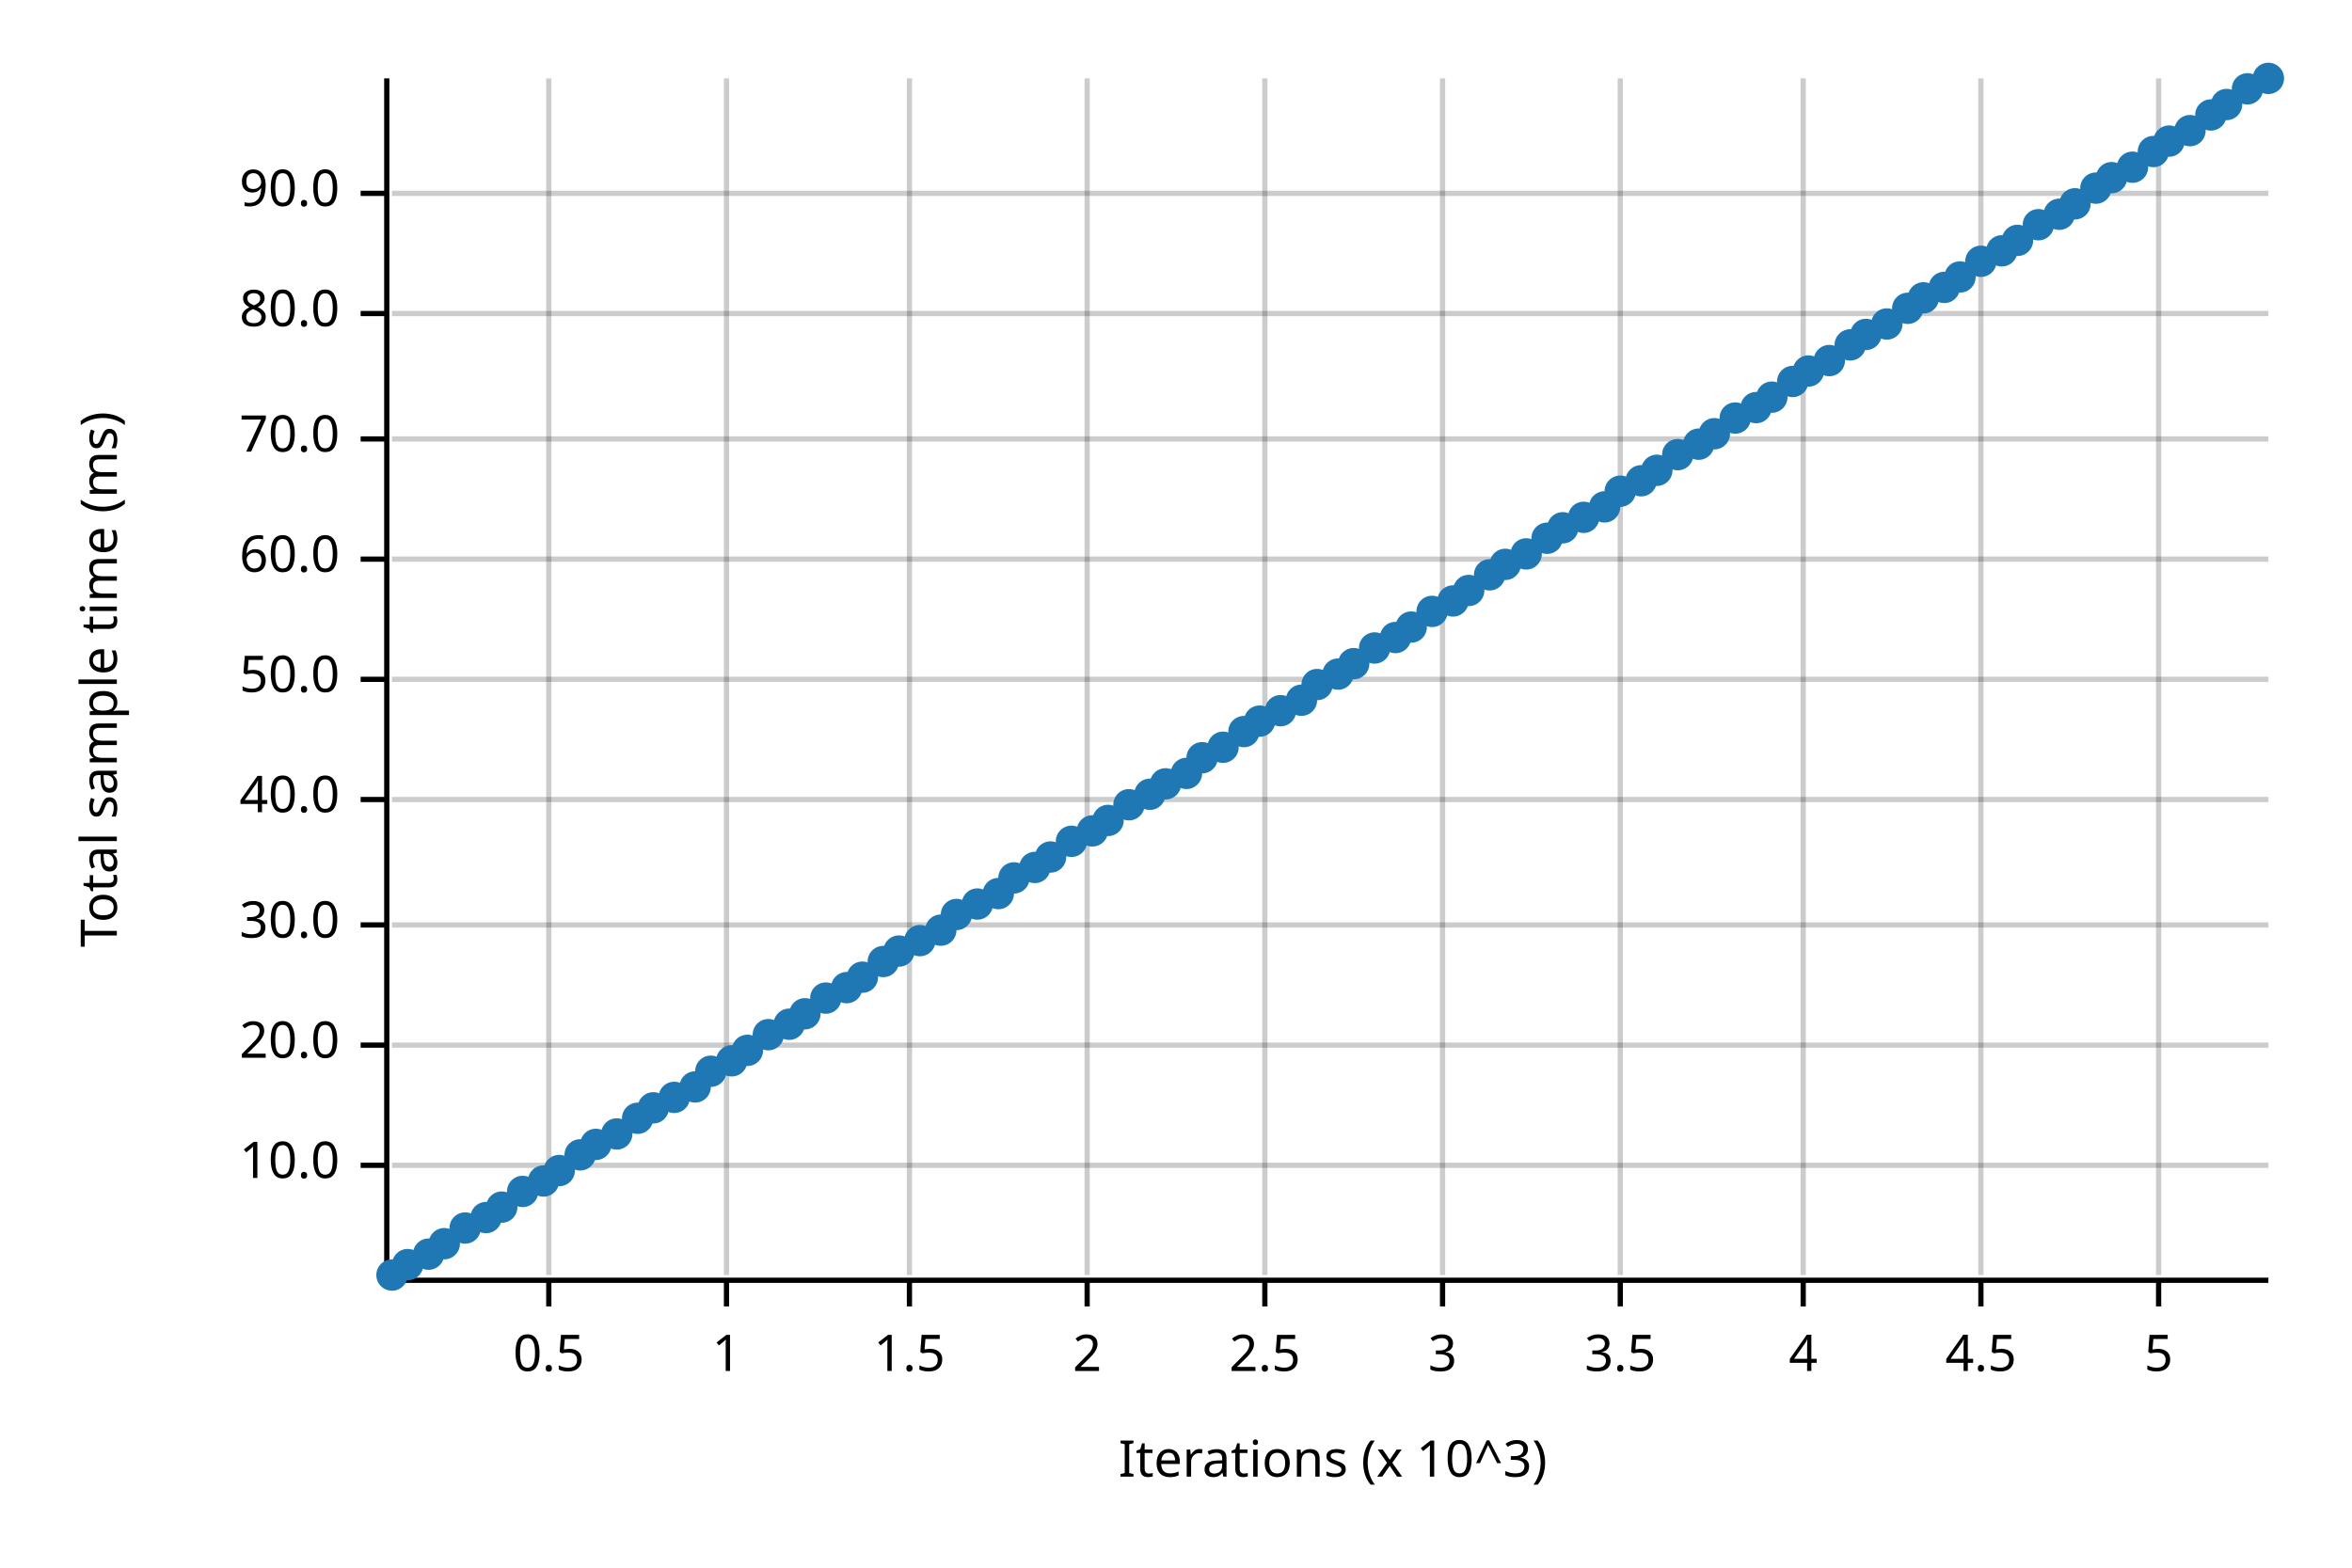
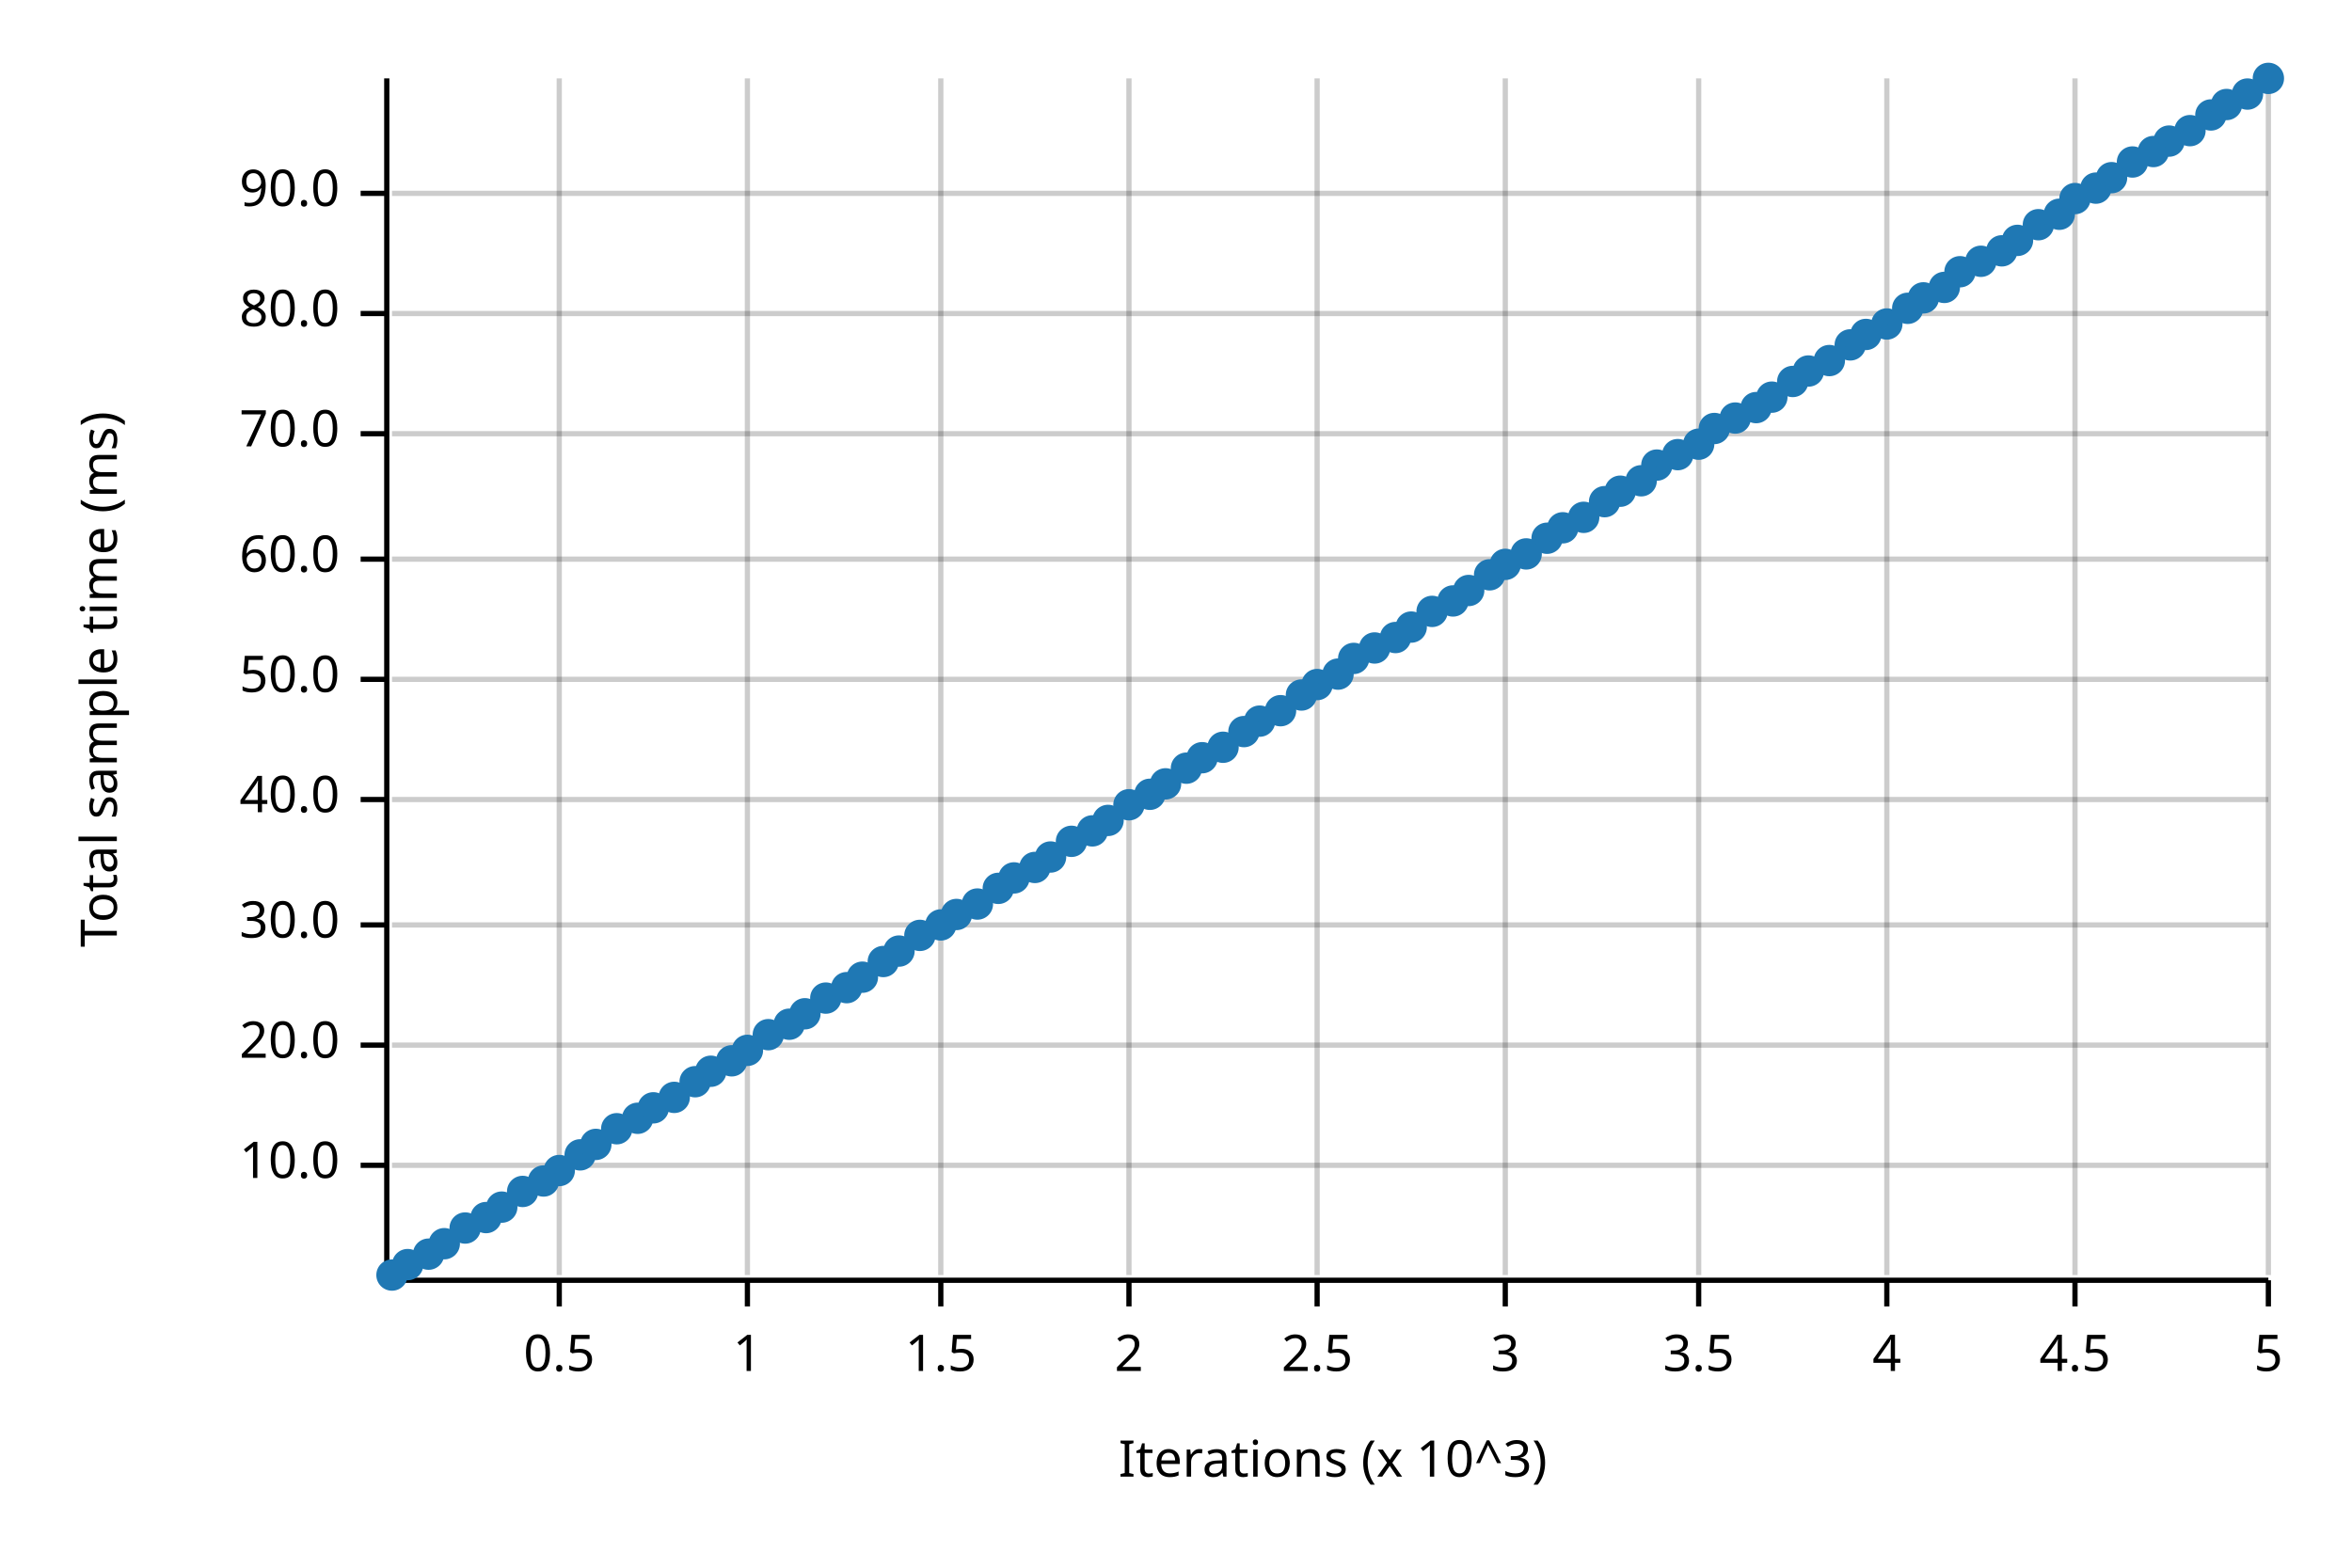
<svg xmlns="http://www.w3.org/2000/svg" width="450" height="300" viewBox="0 0 450 300">
  <text x="15" y="130" dy="0.76em" text-anchor="middle" font-family="sans-serif" font-size="9.677" opacity="1" fill="#000000" transform="rotate(270, 15, 130)">
Total sample time (ms)
</text>
  <text x="255" y="285" dy="-0.5ex" text-anchor="middle" font-family="sans-serif" font-size="9.677" opacity="1" fill="#000000">
Iterations (x 10^3)
</text>
-   <line opacity="0.2" stroke="#000000" stroke-width="1" x1="105" y1="244" x2="105" y2="15" />
-   <line opacity="0.2" stroke="#000000" stroke-width="1" x1="139" y1="244" x2="139" y2="15" />
-   <line opacity="0.2" stroke="#000000" stroke-width="1" x1="174" y1="244" x2="174" y2="15" />
-   <line opacity="0.2" stroke="#000000" stroke-width="1" x1="208" y1="244" x2="208" y2="15" />
-   <line opacity="0.2" stroke="#000000" stroke-width="1" x1="242" y1="244" x2="242" y2="15" />
-   <line opacity="0.2" stroke="#000000" stroke-width="1" x1="276" y1="244" x2="276" y2="15" />
-   <line opacity="0.2" stroke="#000000" stroke-width="1" x1="310" y1="244" x2="310" y2="15" />
-   <line opacity="0.2" stroke="#000000" stroke-width="1" x1="345" y1="244" x2="345" y2="15" />
-   <line opacity="0.2" stroke="#000000" stroke-width="1" x1="379" y1="244" x2="379" y2="15" />
-   <line opacity="0.2" stroke="#000000" stroke-width="1" x1="413" y1="244" x2="413" y2="15" />
+   <line opacity="0.2" stroke="#000000" stroke-width="1" x1="107" y1="244" x2="107" y2="15" />
+   <line opacity="0.2" stroke="#000000" stroke-width="1" x1="143" y1="244" x2="143" y2="15" />
+   <line opacity="0.2" stroke="#000000" stroke-width="1" x1="180" y1="244" x2="180" y2="15" />
+   <line opacity="0.2" stroke="#000000" stroke-width="1" x1="216" y1="244" x2="216" y2="15" />
+   <line opacity="0.2" stroke="#000000" stroke-width="1" x1="252" y1="244" x2="252" y2="15" />
+   <line opacity="0.2" stroke="#000000" stroke-width="1" x1="288" y1="244" x2="288" y2="15" />
+   <line opacity="0.2" stroke="#000000" stroke-width="1" x1="325" y1="244" x2="325" y2="15" />
+   <line opacity="0.2" stroke="#000000" stroke-width="1" x1="361" y1="244" x2="361" y2="15" />
+   <line opacity="0.2" stroke="#000000" stroke-width="1" x1="397" y1="244" x2="397" y2="15" />
+   <line opacity="0.2" stroke="#000000" stroke-width="1" x1="434" y1="244" x2="434" y2="15" />
  <line opacity="0.2" stroke="#000000" stroke-width="1" x1="75" y1="223" x2="434" y2="223" />
  <line opacity="0.2" stroke="#000000" stroke-width="1" x1="75" y1="200" x2="434" y2="200" />
  <line opacity="0.2" stroke="#000000" stroke-width="1" x1="75" y1="177" x2="434" y2="177" />
  <line opacity="0.2" stroke="#000000" stroke-width="1" x1="75" y1="153" x2="434" y2="153" />
  <line opacity="0.2" stroke="#000000" stroke-width="1" x1="75" y1="130" x2="434" y2="130" />
  <line opacity="0.2" stroke="#000000" stroke-width="1" x1="75" y1="107" x2="434" y2="107" />
-   <line opacity="0.2" stroke="#000000" stroke-width="1" x1="75" y1="84" x2="434" y2="84" />
+   <line opacity="0.2" stroke="#000000" stroke-width="1" x1="75" y1="83" x2="434" y2="83" />
  <line opacity="0.2" stroke="#000000" stroke-width="1" x1="75" y1="60" x2="434" y2="60" />
  <line opacity="0.2" stroke="#000000" stroke-width="1" x1="75" y1="37" x2="434" y2="37" />
  <polyline fill="none" opacity="1" stroke="#000000" stroke-width="1" points="74,15 74,244 " />
  <text x="65" y="223" dy="0.5ex" text-anchor="end" font-family="sans-serif" font-size="9.677" opacity="1" fill="#000000">
10.0
</text>
  <polyline fill="none" opacity="1" stroke="#000000" stroke-width="1" points="69,223 74,223 " />
  <text x="65" y="200" dy="0.5ex" text-anchor="end" font-family="sans-serif" font-size="9.677" opacity="1" fill="#000000">
20.0
</text>
  <polyline fill="none" opacity="1" stroke="#000000" stroke-width="1" points="69,200 74,200 " />
  <text x="65" y="177" dy="0.5ex" text-anchor="end" font-family="sans-serif" font-size="9.677" opacity="1" fill="#000000">
30.0
</text>
  <polyline fill="none" opacity="1" stroke="#000000" stroke-width="1" points="69,177 74,177 " />
  <text x="65" y="153" dy="0.5ex" text-anchor="end" font-family="sans-serif" font-size="9.677" opacity="1" fill="#000000">
40.0
</text>
  <polyline fill="none" opacity="1" stroke="#000000" stroke-width="1" points="69,153 74,153 " />
  <text x="65" y="130" dy="0.5ex" text-anchor="end" font-family="sans-serif" font-size="9.677" opacity="1" fill="#000000">
50.0
</text>
  <polyline fill="none" opacity="1" stroke="#000000" stroke-width="1" points="69,130 74,130 " />
  <text x="65" y="107" dy="0.5ex" text-anchor="end" font-family="sans-serif" font-size="9.677" opacity="1" fill="#000000">
60.0
</text>
  <polyline fill="none" opacity="1" stroke="#000000" stroke-width="1" points="69,107 74,107 " />
-   <text x="65" y="84" dy="0.5ex" text-anchor="end" font-family="sans-serif" font-size="9.677" opacity="1" fill="#000000">
+   <text x="65" y="83" dy="0.5ex" text-anchor="end" font-family="sans-serif" font-size="9.677" opacity="1" fill="#000000">
70.0
</text>
-   <polyline fill="none" opacity="1" stroke="#000000" stroke-width="1" points="69,84 74,84 " />
+   <polyline fill="none" opacity="1" stroke="#000000" stroke-width="1" points="69,83 74,83 " />
  <text x="65" y="60" dy="0.5ex" text-anchor="end" font-family="sans-serif" font-size="9.677" opacity="1" fill="#000000">
80.0
</text>
  <polyline fill="none" opacity="1" stroke="#000000" stroke-width="1" points="69,60 74,60 " />
  <text x="65" y="37" dy="0.5ex" text-anchor="end" font-family="sans-serif" font-size="9.677" opacity="1" fill="#000000">
90.0
</text>
  <polyline fill="none" opacity="1" stroke="#000000" stroke-width="1" points="69,37 74,37 " />
  <polyline fill="none" opacity="1" stroke="#000000" stroke-width="1" points="75,245 434,245 " />
-   <text x="105" y="255" dy="0.76em" text-anchor="middle" font-family="sans-serif" font-size="9.677" opacity="1" fill="#000000">
+   <text x="107" y="255" dy="0.76em" text-anchor="middle" font-family="sans-serif" font-size="9.677" opacity="1" fill="#000000">
0.5
</text>
-   <polyline fill="none" opacity="1" stroke="#000000" stroke-width="1" points="105,245 105,250 " />
-   <text x="139" y="255" dy="0.76em" text-anchor="middle" font-family="sans-serif" font-size="9.677" opacity="1" fill="#000000">
+   <polyline fill="none" opacity="1" stroke="#000000" stroke-width="1" points="107,245 107,250 " />
+   <text x="143" y="255" dy="0.76em" text-anchor="middle" font-family="sans-serif" font-size="9.677" opacity="1" fill="#000000">
1
</text>
-   <polyline fill="none" opacity="1" stroke="#000000" stroke-width="1" points="139,245 139,250 " />
-   <text x="174" y="255" dy="0.76em" text-anchor="middle" font-family="sans-serif" font-size="9.677" opacity="1" fill="#000000">
+   <polyline fill="none" opacity="1" stroke="#000000" stroke-width="1" points="143,245 143,250 " />
+   <text x="180" y="255" dy="0.76em" text-anchor="middle" font-family="sans-serif" font-size="9.677" opacity="1" fill="#000000">
1.5
</text>
-   <polyline fill="none" opacity="1" stroke="#000000" stroke-width="1" points="174,245 174,250 " />
-   <text x="208" y="255" dy="0.76em" text-anchor="middle" font-family="sans-serif" font-size="9.677" opacity="1" fill="#000000">
+   <polyline fill="none" opacity="1" stroke="#000000" stroke-width="1" points="180,245 180,250 " />
+   <text x="216" y="255" dy="0.76em" text-anchor="middle" font-family="sans-serif" font-size="9.677" opacity="1" fill="#000000">
2
</text>
-   <polyline fill="none" opacity="1" stroke="#000000" stroke-width="1" points="208,245 208,250 " />
-   <text x="242" y="255" dy="0.76em" text-anchor="middle" font-family="sans-serif" font-size="9.677" opacity="1" fill="#000000">
+   <polyline fill="none" opacity="1" stroke="#000000" stroke-width="1" points="216,245 216,250 " />
+   <text x="252" y="255" dy="0.76em" text-anchor="middle" font-family="sans-serif" font-size="9.677" opacity="1" fill="#000000">
2.5
</text>
-   <polyline fill="none" opacity="1" stroke="#000000" stroke-width="1" points="242,245 242,250 " />
-   <text x="276" y="255" dy="0.76em" text-anchor="middle" font-family="sans-serif" font-size="9.677" opacity="1" fill="#000000">
+   <polyline fill="none" opacity="1" stroke="#000000" stroke-width="1" points="252,245 252,250 " />
+   <text x="288" y="255" dy="0.76em" text-anchor="middle" font-family="sans-serif" font-size="9.677" opacity="1" fill="#000000">
3
</text>
-   <polyline fill="none" opacity="1" stroke="#000000" stroke-width="1" points="276,245 276,250 " />
-   <text x="310" y="255" dy="0.76em" text-anchor="middle" font-family="sans-serif" font-size="9.677" opacity="1" fill="#000000">
+   <polyline fill="none" opacity="1" stroke="#000000" stroke-width="1" points="288,245 288,250 " />
+   <text x="325" y="255" dy="0.76em" text-anchor="middle" font-family="sans-serif" font-size="9.677" opacity="1" fill="#000000">
3.5
</text>
-   <polyline fill="none" opacity="1" stroke="#000000" stroke-width="1" points="310,245 310,250 " />
-   <text x="345" y="255" dy="0.76em" text-anchor="middle" font-family="sans-serif" font-size="9.677" opacity="1" fill="#000000">
+   <polyline fill="none" opacity="1" stroke="#000000" stroke-width="1" points="325,245 325,250 " />
+   <text x="361" y="255" dy="0.76em" text-anchor="middle" font-family="sans-serif" font-size="9.677" opacity="1" fill="#000000">
4
</text>
-   <polyline fill="none" opacity="1" stroke="#000000" stroke-width="1" points="345,245 345,250 " />
-   <text x="379" y="255" dy="0.76em" text-anchor="middle" font-family="sans-serif" font-size="9.677" opacity="1" fill="#000000">
+   <polyline fill="none" opacity="1" stroke="#000000" stroke-width="1" points="361,245 361,250 " />
+   <text x="397" y="255" dy="0.76em" text-anchor="middle" font-family="sans-serif" font-size="9.677" opacity="1" fill="#000000">
4.5
</text>
-   <polyline fill="none" opacity="1" stroke="#000000" stroke-width="1" points="379,245 379,250 " />
-   <text x="413" y="255" dy="0.76em" text-anchor="middle" font-family="sans-serif" font-size="9.677" opacity="1" fill="#000000">
+   <polyline fill="none" opacity="1" stroke="#000000" stroke-width="1" points="397,245 397,250 " />
+   <text x="434" y="255" dy="0.76em" text-anchor="middle" font-family="sans-serif" font-size="9.677" opacity="1" fill="#000000">
5
</text>
-   <polyline fill="none" opacity="1" stroke="#000000" stroke-width="1" points="413,245 413,250 " />
+   <polyline fill="none" opacity="1" stroke="#000000" stroke-width="1" points="434,245 434,250 " />
  <circle cx="75" cy="244" r="3" opacity="1" fill="#1F78B4" stroke="none" stroke-width="1" />
  <circle cx="78" cy="242" r="3" opacity="1" fill="#1F78B4" stroke="none" stroke-width="1" />
  <circle cx="82" cy="240" r="3" opacity="1" fill="#1F78B4" stroke="none" stroke-width="1" />
  <circle cx="85" cy="238" r="3" opacity="1" fill="#1F78B4" stroke="none" stroke-width="1" />
  <circle cx="89" cy="235" r="3" opacity="1" fill="#1F78B4" stroke="none" stroke-width="1" />
  <circle cx="93" cy="233" r="3" opacity="1" fill="#1F78B4" stroke="none" stroke-width="1" />
  <circle cx="96" cy="231" r="3" opacity="1" fill="#1F78B4" stroke="none" stroke-width="1" />
  <circle cx="100" cy="228" r="3" opacity="1" fill="#1F78B4" stroke="none" stroke-width="1" />
  <circle cx="104" cy="226" r="3" opacity="1" fill="#1F78B4" stroke="none" stroke-width="1" />
  <circle cx="107" cy="224" r="3" opacity="1" fill="#1F78B4" stroke="none" stroke-width="1" />
  <circle cx="111" cy="221" r="3" opacity="1" fill="#1F78B4" stroke="none" stroke-width="1" />
  <circle cx="114" cy="219" r="3" opacity="1" fill="#1F78B4" stroke="none" stroke-width="1" />
-   <circle cx="118" cy="217" r="3" opacity="1" fill="#1F78B4" stroke="none" stroke-width="1" />
+   <circle cx="118" cy="216" r="3" opacity="1" fill="#1F78B4" stroke="none" stroke-width="1" />
  <circle cx="122" cy="214" r="3" opacity="1" fill="#1F78B4" stroke="none" stroke-width="1" />
  <circle cx="125" cy="212" r="3" opacity="1" fill="#1F78B4" stroke="none" stroke-width="1" />
  <circle cx="129" cy="210" r="3" opacity="1" fill="#1F78B4" stroke="none" stroke-width="1" />
-   <circle cx="133" cy="208" r="3" opacity="1" fill="#1F78B4" stroke="none" stroke-width="1" />
+   <circle cx="133" cy="207" r="3" opacity="1" fill="#1F78B4" stroke="none" stroke-width="1" />
  <circle cx="136" cy="205" r="3" opacity="1" fill="#1F78B4" stroke="none" stroke-width="1" />
  <circle cx="140" cy="203" r="3" opacity="1" fill="#1F78B4" stroke="none" stroke-width="1" />
  <circle cx="143" cy="201" r="3" opacity="1" fill="#1F78B4" stroke="none" stroke-width="1" />
  <circle cx="147" cy="198" r="3" opacity="1" fill="#1F78B4" stroke="none" stroke-width="1" />
  <circle cx="151" cy="196" r="3" opacity="1" fill="#1F78B4" stroke="none" stroke-width="1" />
  <circle cx="154" cy="194" r="3" opacity="1" fill="#1F78B4" stroke="none" stroke-width="1" />
  <circle cx="158" cy="191" r="3" opacity="1" fill="#1F78B4" stroke="none" stroke-width="1" />
  <circle cx="162" cy="189" r="3" opacity="1" fill="#1F78B4" stroke="none" stroke-width="1" />
  <circle cx="165" cy="187" r="3" opacity="1" fill="#1F78B4" stroke="none" stroke-width="1" />
  <circle cx="169" cy="184" r="3" opacity="1" fill="#1F78B4" stroke="none" stroke-width="1" />
  <circle cx="172" cy="182" r="3" opacity="1" fill="#1F78B4" stroke="none" stroke-width="1" />
-   <circle cx="176" cy="180" r="3" opacity="1" fill="#1F78B4" stroke="none" stroke-width="1" />
-   <circle cx="180" cy="178" r="3" opacity="1" fill="#1F78B4" stroke="none" stroke-width="1" />
+   <circle cx="176" cy="179" r="3" opacity="1" fill="#1F78B4" stroke="none" stroke-width="1" />
+   <circle cx="180" cy="177" r="3" opacity="1" fill="#1F78B4" stroke="none" stroke-width="1" />
  <circle cx="183" cy="175" r="3" opacity="1" fill="#1F78B4" stroke="none" stroke-width="1" />
  <circle cx="187" cy="173" r="3" opacity="1" fill="#1F78B4" stroke="none" stroke-width="1" />
-   <circle cx="191" cy="171" r="3" opacity="1" fill="#1F78B4" stroke="none" stroke-width="1" />
+   <circle cx="191" cy="170" r="3" opacity="1" fill="#1F78B4" stroke="none" stroke-width="1" />
  <circle cx="194" cy="168" r="3" opacity="1" fill="#1F78B4" stroke="none" stroke-width="1" />
  <circle cx="198" cy="166" r="3" opacity="1" fill="#1F78B4" stroke="none" stroke-width="1" />
  <circle cx="201" cy="164" r="3" opacity="1" fill="#1F78B4" stroke="none" stroke-width="1" />
  <circle cx="205" cy="161" r="3" opacity="1" fill="#1F78B4" stroke="none" stroke-width="1" />
  <circle cx="209" cy="159" r="3" opacity="1" fill="#1F78B4" stroke="none" stroke-width="1" />
  <circle cx="212" cy="157" r="3" opacity="1" fill="#1F78B4" stroke="none" stroke-width="1" />
  <circle cx="216" cy="154" r="3" opacity="1" fill="#1F78B4" stroke="none" stroke-width="1" />
  <circle cx="220" cy="152" r="3" opacity="1" fill="#1F78B4" stroke="none" stroke-width="1" />
  <circle cx="223" cy="150" r="3" opacity="1" fill="#1F78B4" stroke="none" stroke-width="1" />
-   <circle cx="227" cy="148" r="3" opacity="1" fill="#1F78B4" stroke="none" stroke-width="1" />
+   <circle cx="227" cy="147" r="3" opacity="1" fill="#1F78B4" stroke="none" stroke-width="1" />
  <circle cx="230" cy="145" r="3" opacity="1" fill="#1F78B4" stroke="none" stroke-width="1" />
  <circle cx="234" cy="143" r="3" opacity="1" fill="#1F78B4" stroke="none" stroke-width="1" />
  <circle cx="238" cy="140" r="3" opacity="1" fill="#1F78B4" stroke="none" stroke-width="1" />
  <circle cx="241" cy="138" r="3" opacity="1" fill="#1F78B4" stroke="none" stroke-width="1" />
  <circle cx="245" cy="136" r="3" opacity="1" fill="#1F78B4" stroke="none" stroke-width="1" />
-   <circle cx="249" cy="134" r="3" opacity="1" fill="#1F78B4" stroke="none" stroke-width="1" />
+   <circle cx="249" cy="133" r="3" opacity="1" fill="#1F78B4" stroke="none" stroke-width="1" />
  <circle cx="252" cy="131" r="3" opacity="1" fill="#1F78B4" stroke="none" stroke-width="1" />
  <circle cx="256" cy="129" r="3" opacity="1" fill="#1F78B4" stroke="none" stroke-width="1" />
-   <circle cx="259" cy="127" r="3" opacity="1" fill="#1F78B4" stroke="none" stroke-width="1" />
+   <circle cx="259" cy="126" r="3" opacity="1" fill="#1F78B4" stroke="none" stroke-width="1" />
  <circle cx="263" cy="124" r="3" opacity="1" fill="#1F78B4" stroke="none" stroke-width="1" />
  <circle cx="267" cy="122" r="3" opacity="1" fill="#1F78B4" stroke="none" stroke-width="1" />
  <circle cx="270" cy="120" r="3" opacity="1" fill="#1F78B4" stroke="none" stroke-width="1" />
  <circle cx="274" cy="117" r="3" opacity="1" fill="#1F78B4" stroke="none" stroke-width="1" />
  <circle cx="278" cy="115" r="3" opacity="1" fill="#1F78B4" stroke="none" stroke-width="1" />
  <circle cx="281" cy="113" r="3" opacity="1" fill="#1F78B4" stroke="none" stroke-width="1" />
  <circle cx="285" cy="110" r="3" opacity="1" fill="#1F78B4" stroke="none" stroke-width="1" />
  <circle cx="288" cy="108" r="3" opacity="1" fill="#1F78B4" stroke="none" stroke-width="1" />
  <circle cx="292" cy="106" r="3" opacity="1" fill="#1F78B4" stroke="none" stroke-width="1" />
  <circle cx="296" cy="103" r="3" opacity="1" fill="#1F78B4" stroke="none" stroke-width="1" />
  <circle cx="299" cy="101" r="3" opacity="1" fill="#1F78B4" stroke="none" stroke-width="1" />
  <circle cx="303" cy="99" r="3" opacity="1" fill="#1F78B4" stroke="none" stroke-width="1" />
-   <circle cx="307" cy="97" r="3" opacity="1" fill="#1F78B4" stroke="none" stroke-width="1" />
+   <circle cx="307" cy="96" r="3" opacity="1" fill="#1F78B4" stroke="none" stroke-width="1" />
  <circle cx="310" cy="94" r="3" opacity="1" fill="#1F78B4" stroke="none" stroke-width="1" />
  <circle cx="314" cy="92" r="3" opacity="1" fill="#1F78B4" stroke="none" stroke-width="1" />
-   <circle cx="317" cy="90" r="3" opacity="1" fill="#1F78B4" stroke="none" stroke-width="1" />
+   <circle cx="317" cy="89" r="3" opacity="1" fill="#1F78B4" stroke="none" stroke-width="1" />
  <circle cx="321" cy="87" r="3" opacity="1" fill="#1F78B4" stroke="none" stroke-width="1" />
  <circle cx="325" cy="85" r="3" opacity="1" fill="#1F78B4" stroke="none" stroke-width="1" />
-   <circle cx="328" cy="83" r="3" opacity="1" fill="#1F78B4" stroke="none" stroke-width="1" />
+   <circle cx="328" cy="82" r="3" opacity="1" fill="#1F78B4" stroke="none" stroke-width="1" />
  <circle cx="332" cy="80" r="3" opacity="1" fill="#1F78B4" stroke="none" stroke-width="1" />
  <circle cx="336" cy="78" r="3" opacity="1" fill="#1F78B4" stroke="none" stroke-width="1" />
  <circle cx="339" cy="76" r="3" opacity="1" fill="#1F78B4" stroke="none" stroke-width="1" />
  <circle cx="343" cy="73" r="3" opacity="1" fill="#1F78B4" stroke="none" stroke-width="1" />
  <circle cx="346" cy="71" r="3" opacity="1" fill="#1F78B4" stroke="none" stroke-width="1" />
  <circle cx="350" cy="69" r="3" opacity="1" fill="#1F78B4" stroke="none" stroke-width="1" />
  <circle cx="354" cy="66" r="3" opacity="1" fill="#1F78B4" stroke="none" stroke-width="1" />
  <circle cx="357" cy="64" r="3" opacity="1" fill="#1F78B4" stroke="none" stroke-width="1" />
  <circle cx="361" cy="62" r="3" opacity="1" fill="#1F78B4" stroke="none" stroke-width="1" />
  <circle cx="365" cy="59" r="3" opacity="1" fill="#1F78B4" stroke="none" stroke-width="1" />
  <circle cx="368" cy="57" r="3" opacity="1" fill="#1F78B4" stroke="none" stroke-width="1" />
  <circle cx="372" cy="55" r="3" opacity="1" fill="#1F78B4" stroke="none" stroke-width="1" />
-   <circle cx="375" cy="53" r="3" opacity="1" fill="#1F78B4" stroke="none" stroke-width="1" />
+   <circle cx="375" cy="52" r="3" opacity="1" fill="#1F78B4" stroke="none" stroke-width="1" />
  <circle cx="379" cy="50" r="3" opacity="1" fill="#1F78B4" stroke="none" stroke-width="1" />
  <circle cx="383" cy="48" r="3" opacity="1" fill="#1F78B4" stroke="none" stroke-width="1" />
  <circle cx="386" cy="46" r="3" opacity="1" fill="#1F78B4" stroke="none" stroke-width="1" />
  <circle cx="390" cy="43" r="3" opacity="1" fill="#1F78B4" stroke="none" stroke-width="1" />
  <circle cx="394" cy="41" r="3" opacity="1" fill="#1F78B4" stroke="none" stroke-width="1" />
-   <circle cx="397" cy="39" r="3" opacity="1" fill="#1F78B4" stroke="none" stroke-width="1" />
+   <circle cx="397" cy="38" r="3" opacity="1" fill="#1F78B4" stroke="none" stroke-width="1" />
  <circle cx="401" cy="36" r="3" opacity="1" fill="#1F78B4" stroke="none" stroke-width="1" />
  <circle cx="404" cy="34" r="3" opacity="1" fill="#1F78B4" stroke="none" stroke-width="1" />
-   <circle cx="408" cy="32" r="3" opacity="1" fill="#1F78B4" stroke="none" stroke-width="1" />
+   <circle cx="408" cy="31" r="3" opacity="1" fill="#1F78B4" stroke="none" stroke-width="1" />
  <circle cx="412" cy="29" r="3" opacity="1" fill="#1F78B4" stroke="none" stroke-width="1" />
  <circle cx="415" cy="27" r="3" opacity="1" fill="#1F78B4" stroke="none" stroke-width="1" />
  <circle cx="419" cy="25" r="3" opacity="1" fill="#1F78B4" stroke="none" stroke-width="1" />
  <circle cx="423" cy="22" r="3" opacity="1" fill="#1F78B4" stroke="none" stroke-width="1" />
  <circle cx="426" cy="20" r="3" opacity="1" fill="#1F78B4" stroke="none" stroke-width="1" />
-   <circle cx="430" cy="17" r="3" opacity="1" fill="#1F78B4" stroke="none" stroke-width="1" />
+   <circle cx="430" cy="18" r="3" opacity="1" fill="#1F78B4" stroke="none" stroke-width="1" />
  <circle cx="434" cy="15" r="3" opacity="1" fill="#1F78B4" stroke="none" stroke-width="1" />
-   <polyline fill="none" opacity="1" stroke="#1F78B4" stroke-width="1" points="75,245 434,16 " />
-   <polygon opacity="0.25" fill="#1F78B4" points="75,245 434,16 434,16 " />
+   <polyline fill="none" opacity="1" stroke="#1F78B4" stroke-width="1" points="75,245 434,15 " />
+   <polygon opacity="0.25" fill="#1F78B4" points="75,245 434,15 434,15 " />
</svg>
